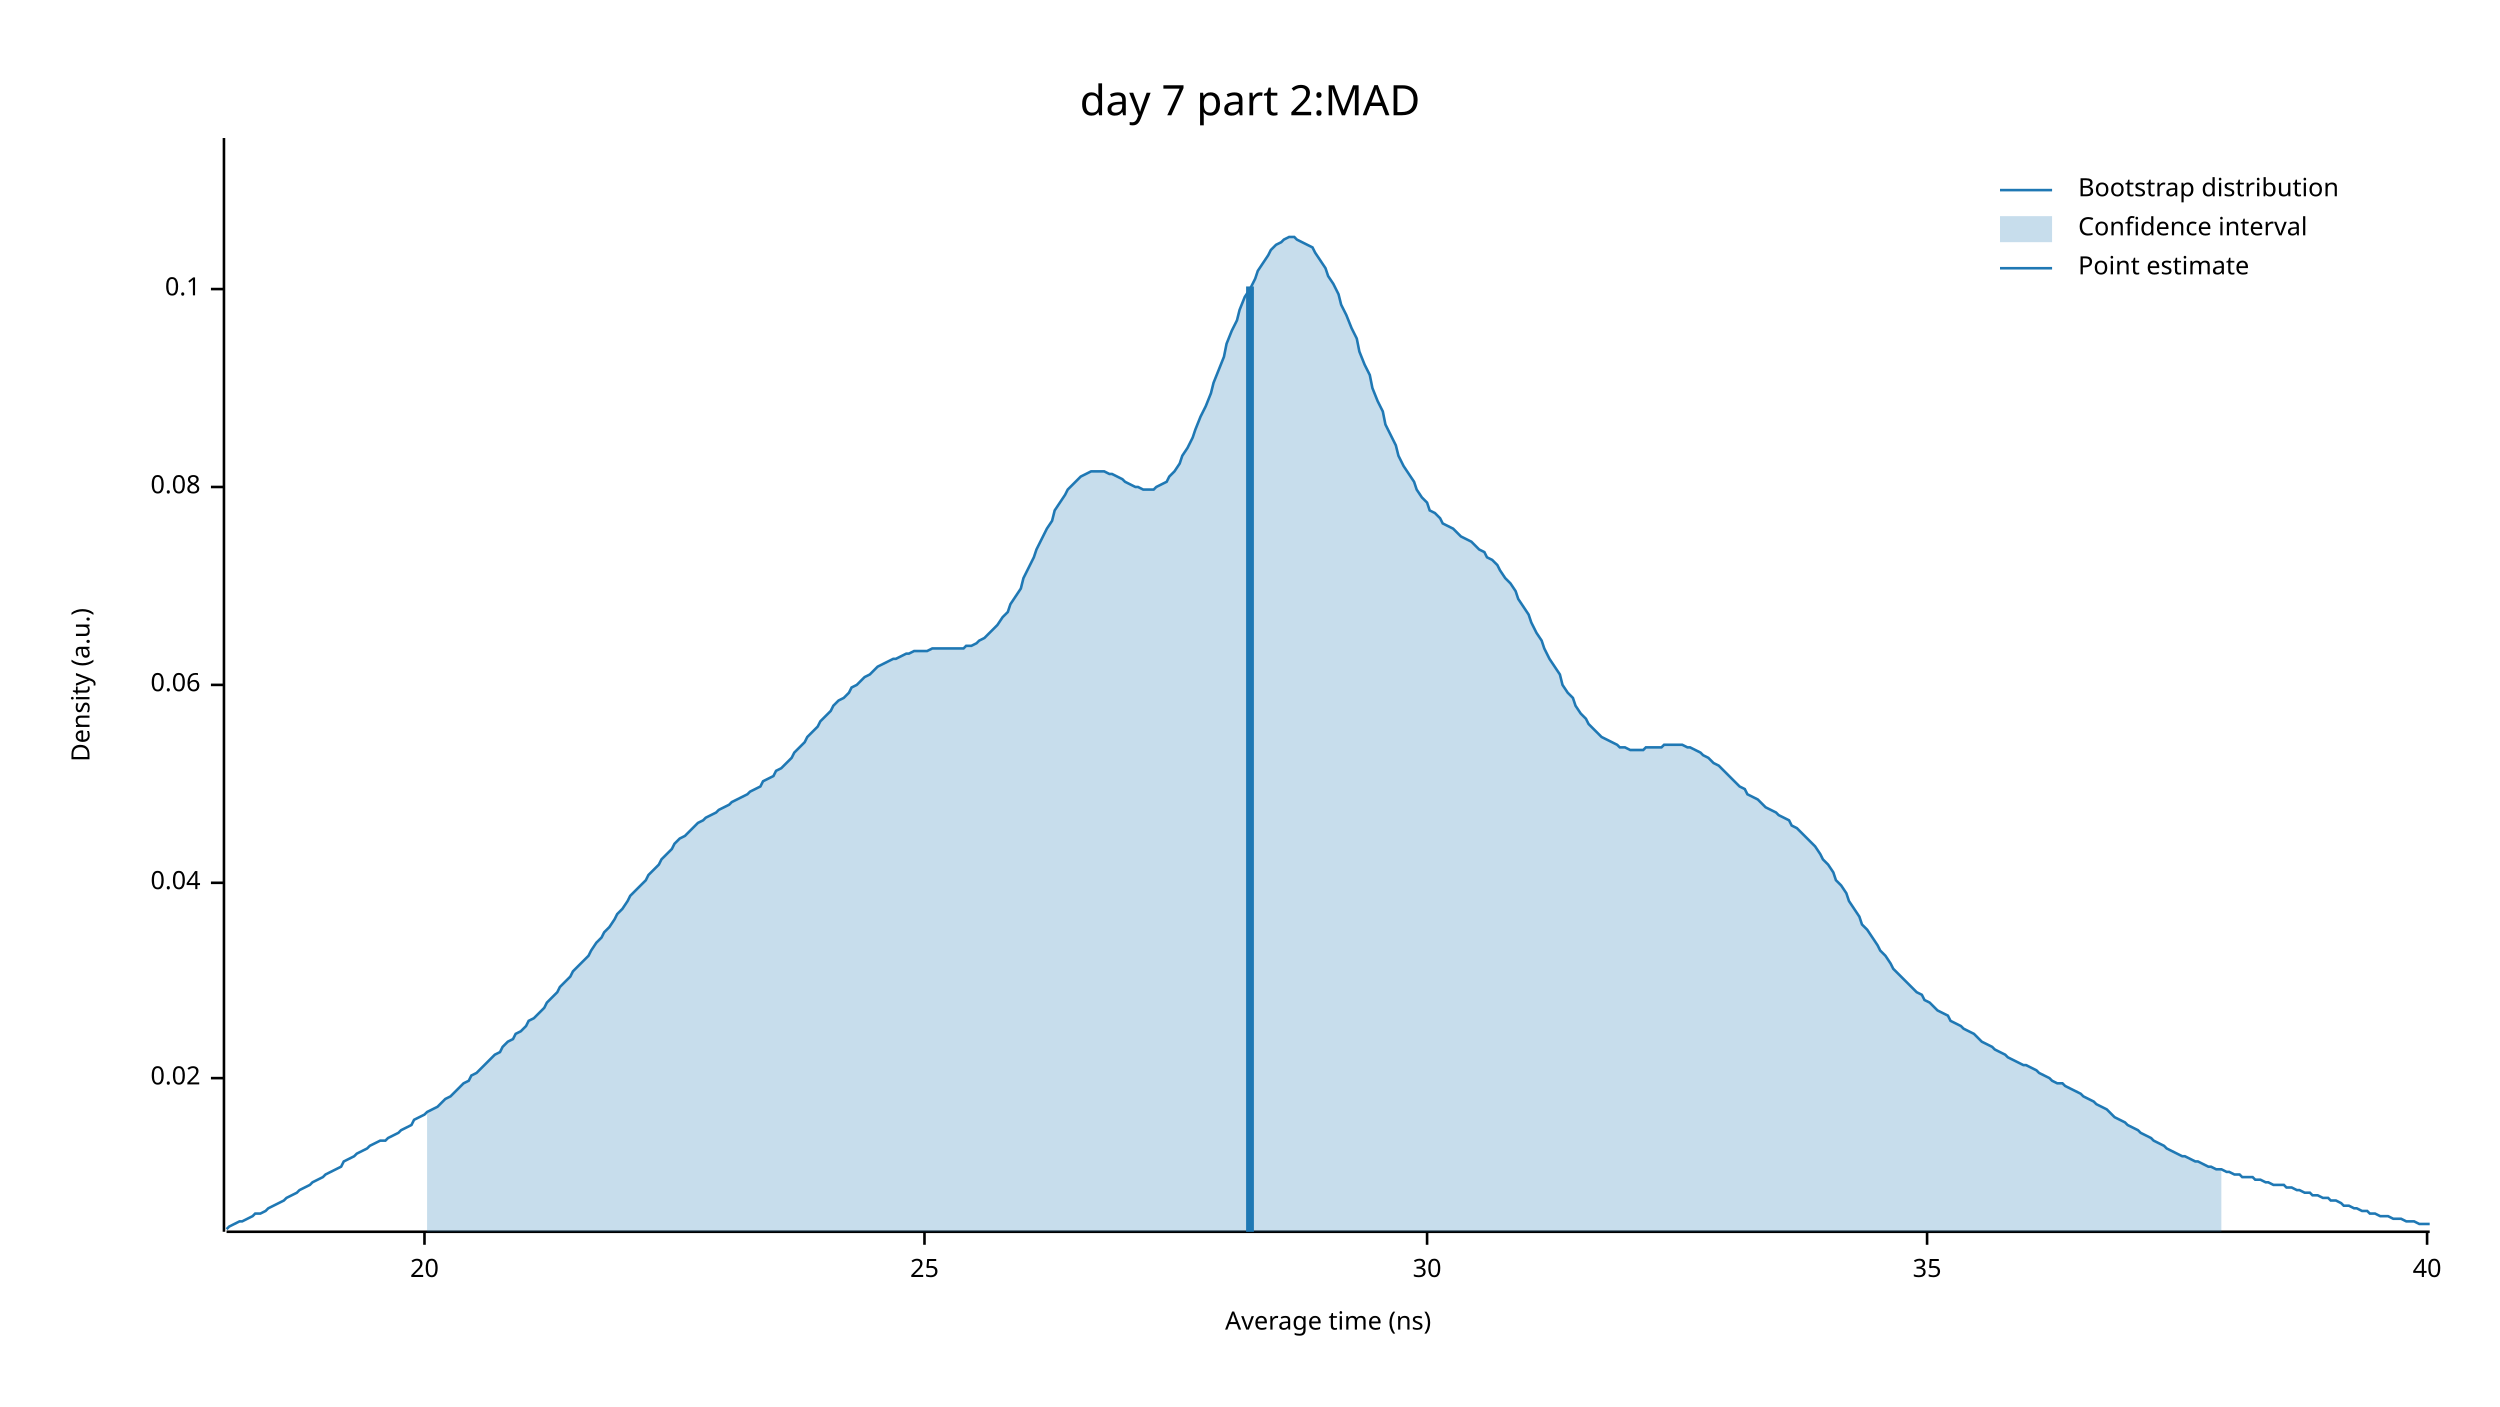
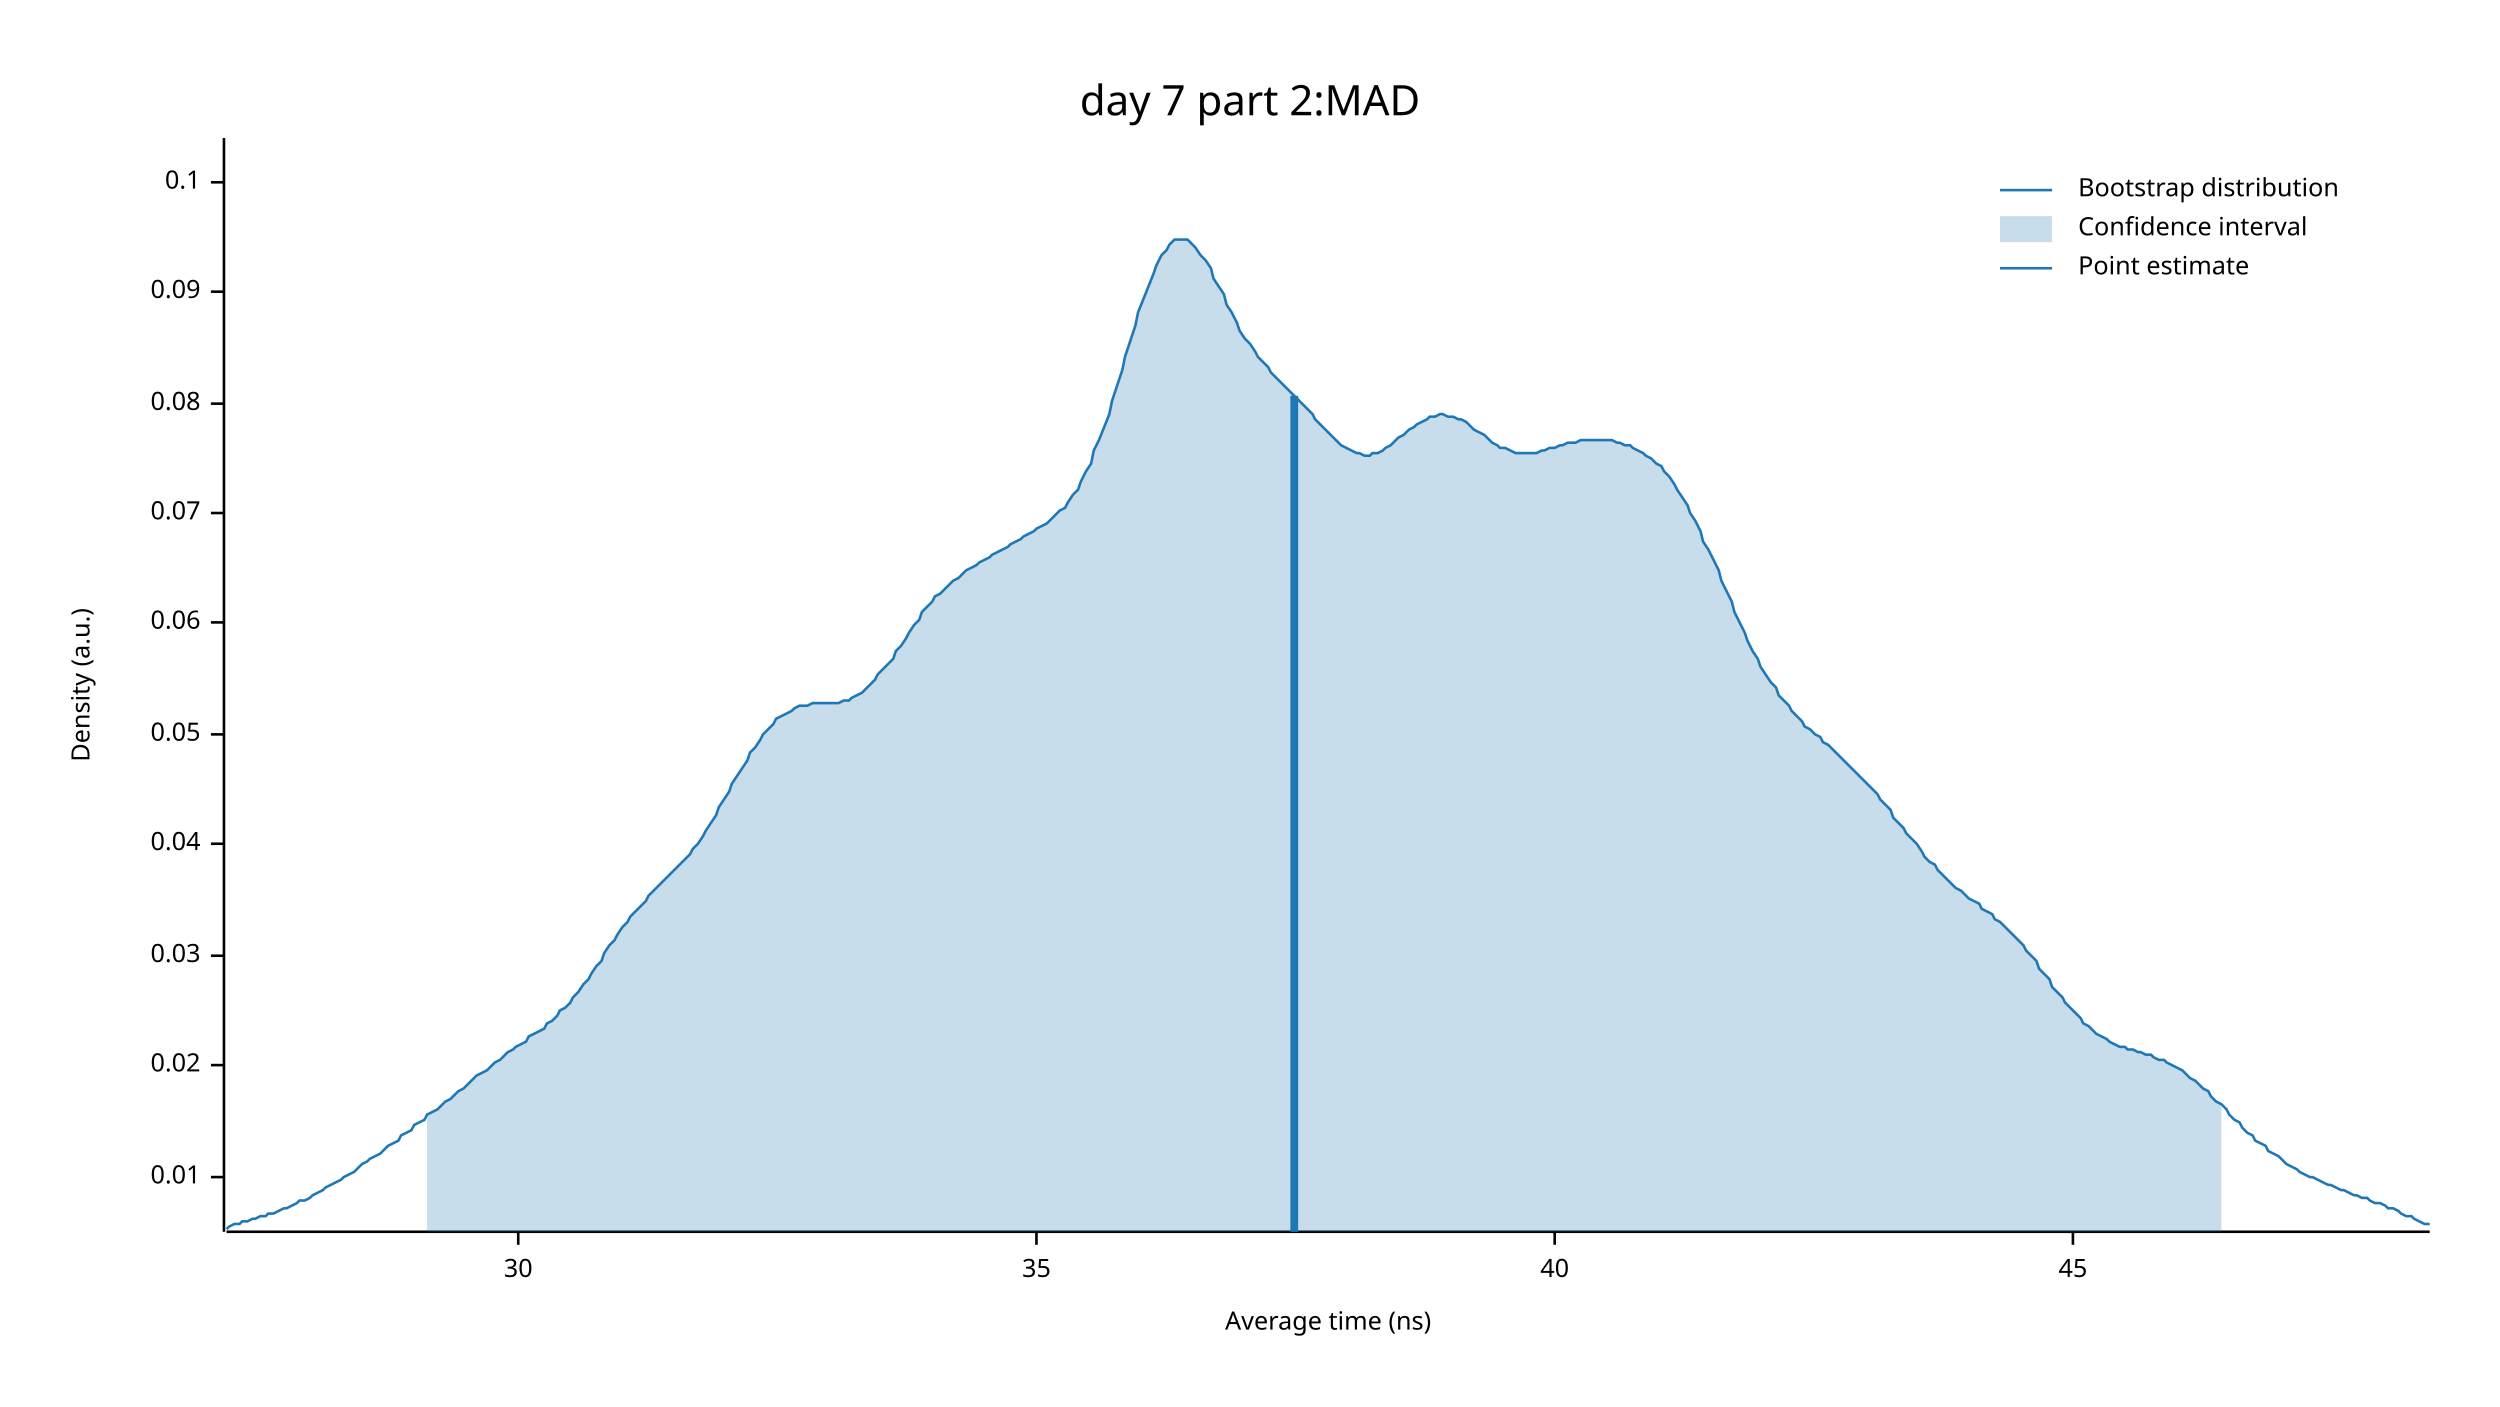
<svg xmlns="http://www.w3.org/2000/svg" width="960" height="540" viewBox="0 0 960 540">
  <text x="480" y="32" dy="0.76em" text-anchor="middle" font-family="sans-serif" font-size="16.129" opacity="1" fill="#000000">
day 7 part 2:MAD
</text>
  <text x="27" y="263" dy="0.76em" text-anchor="middle" font-family="sans-serif" font-size="9.677" opacity="1" fill="#000000" transform="rotate(270, 27, 263)">
Density (a.u.)
</text>
  <text x="510" y="513" dy="-0.5ex" text-anchor="middle" font-family="sans-serif" font-size="9.677" opacity="1" fill="#000000">
Average time (ns)
</text>
  <polyline fill="none" opacity="1" stroke="#000000" stroke-width="1" points="86,53 86,473 " />
-   <text x="77" y="414" dy="0.5ex" text-anchor="end" font-family="sans-serif" font-size="9.677" opacity="1" fill="#000000">
+   <text x="77" y="452" dy="0.5ex" text-anchor="end" font-family="sans-serif" font-size="9.677" opacity="1" fill="#000000">
+ 0.01
+ </text>
+   <polyline fill="none" opacity="1" stroke="#000000" stroke-width="1" points="81,452 86,452 " />
+   <text x="77" y="409" dy="0.5ex" text-anchor="end" font-family="sans-serif" font-size="9.677" opacity="1" fill="#000000">
0.02
</text>
-   <polyline fill="none" opacity="1" stroke="#000000" stroke-width="1" points="81,414 86,414 " />
-   <text x="77" y="339" dy="0.5ex" text-anchor="end" font-family="sans-serif" font-size="9.677" opacity="1" fill="#000000">
+   <polyline fill="none" opacity="1" stroke="#000000" stroke-width="1" points="81,409 86,409 " />
+   <text x="77" y="367" dy="0.5ex" text-anchor="end" font-family="sans-serif" font-size="9.677" opacity="1" fill="#000000">
+ 0.03
+ </text>
+   <polyline fill="none" opacity="1" stroke="#000000" stroke-width="1" points="81,367 86,367 " />
+   <text x="77" y="324" dy="0.5ex" text-anchor="end" font-family="sans-serif" font-size="9.677" opacity="1" fill="#000000">
0.04
</text>
-   <polyline fill="none" opacity="1" stroke="#000000" stroke-width="1" points="81,339 86,339 " />
-   <text x="77" y="263" dy="0.5ex" text-anchor="end" font-family="sans-serif" font-size="9.677" opacity="1" fill="#000000">
+   <polyline fill="none" opacity="1" stroke="#000000" stroke-width="1" points="81,324 86,324 " />
+   <text x="77" y="282" dy="0.5ex" text-anchor="end" font-family="sans-serif" font-size="9.677" opacity="1" fill="#000000">
+ 0.05
+ </text>
+   <polyline fill="none" opacity="1" stroke="#000000" stroke-width="1" points="81,282 86,282 " />
+   <text x="77" y="239" dy="0.5ex" text-anchor="end" font-family="sans-serif" font-size="9.677" opacity="1" fill="#000000">
0.06
</text>
-   <polyline fill="none" opacity="1" stroke="#000000" stroke-width="1" points="81,263 86,263 " />
-   <text x="77" y="187" dy="0.5ex" text-anchor="end" font-family="sans-serif" font-size="9.677" opacity="1" fill="#000000">
+   <polyline fill="none" opacity="1" stroke="#000000" stroke-width="1" points="81,239 86,239 " />
+   <text x="77" y="197" dy="0.5ex" text-anchor="end" font-family="sans-serif" font-size="9.677" opacity="1" fill="#000000">
+ 0.07
+ </text>
+   <polyline fill="none" opacity="1" stroke="#000000" stroke-width="1" points="81,197 86,197 " />
+   <text x="77" y="155" dy="0.5ex" text-anchor="end" font-family="sans-serif" font-size="9.677" opacity="1" fill="#000000">
0.08
</text>
-   <polyline fill="none" opacity="1" stroke="#000000" stroke-width="1" points="81,187 86,187 " />
-   <text x="77" y="111" dy="0.5ex" text-anchor="end" font-family="sans-serif" font-size="9.677" opacity="1" fill="#000000">
+   <polyline fill="none" opacity="1" stroke="#000000" stroke-width="1" points="81,155 86,155 " />
+   <text x="77" y="112" dy="0.5ex" text-anchor="end" font-family="sans-serif" font-size="9.677" opacity="1" fill="#000000">
+ 0.09
+ </text>
+   <polyline fill="none" opacity="1" stroke="#000000" stroke-width="1" points="81,112 86,112 " />
+   <text x="77" y="70" dy="0.5ex" text-anchor="end" font-family="sans-serif" font-size="9.677" opacity="1" fill="#000000">
0.1
</text>
-   <polyline fill="none" opacity="1" stroke="#000000" stroke-width="1" points="81,111 86,111 " />
+   <polyline fill="none" opacity="1" stroke="#000000" stroke-width="1" points="81,70 86,70 " />
  <polyline fill="none" opacity="1" stroke="#000000" stroke-width="1" points="87,473 933,473 " />
-   <text x="163" y="483" dy="0.76em" text-anchor="middle" font-family="sans-serif" font-size="9.677" opacity="1" fill="#000000">
- 20
- </text>
-   <polyline fill="none" opacity="1" stroke="#000000" stroke-width="1" points="163,473 163,478 " />
-   <text x="355" y="483" dy="0.76em" text-anchor="middle" font-family="sans-serif" font-size="9.677" opacity="1" fill="#000000">
- 25
- </text>
-   <polyline fill="none" opacity="1" stroke="#000000" stroke-width="1" points="355,473 355,478 " />
-   <text x="548" y="483" dy="0.76em" text-anchor="middle" font-family="sans-serif" font-size="9.677" opacity="1" fill="#000000">
+   <text x="199" y="483" dy="0.76em" text-anchor="middle" font-family="sans-serif" font-size="9.677" opacity="1" fill="#000000">
30
</text>
-   <polyline fill="none" opacity="1" stroke="#000000" stroke-width="1" points="548,473 548,478 " />
-   <text x="740" y="483" dy="0.76em" text-anchor="middle" font-family="sans-serif" font-size="9.677" opacity="1" fill="#000000">
+   <polyline fill="none" opacity="1" stroke="#000000" stroke-width="1" points="199,473 199,478 " />
+   <text x="398" y="483" dy="0.76em" text-anchor="middle" font-family="sans-serif" font-size="9.677" opacity="1" fill="#000000">
35
</text>
-   <polyline fill="none" opacity="1" stroke="#000000" stroke-width="1" points="740,473 740,478 " />
-   <text x="932" y="483" dy="0.76em" text-anchor="middle" font-family="sans-serif" font-size="9.677" opacity="1" fill="#000000">
+   <polyline fill="none" opacity="1" stroke="#000000" stroke-width="1" points="398,473 398,478 " />
+   <text x="597" y="483" dy="0.76em" text-anchor="middle" font-family="sans-serif" font-size="9.677" opacity="1" fill="#000000">
40
</text>
-   <polyline fill="none" opacity="1" stroke="#000000" stroke-width="1" points="932,473 932,478 " />
-   <polyline fill="none" opacity="1" stroke="#1F78B4" stroke-width="1" points="87,472 88,471 90,470 92,469 93,469 95,468 97,467 98,466 100,466 102,465 103,464 105,463 107,462 109,461 110,460 112,459 114,458 115,457 117,456 119,455 120,454 122,453 124,452 125,451 127,450 129,449 131,448 132,446 134,445 136,444 137,443 139,442 141,441 142,440 144,439 146,438 148,438 149,437 151,436 153,435 154,434 156,433 158,432 159,430 161,429 163,428 164,427 166,426 168,425 170,423 171,422 173,421 175,419 176,418 178,416 180,415 181,413 183,412 185,410 187,408 188,407 190,405 192,404 193,402 195,400 197,399 198,397 200,396 202,394 203,392 205,391 207,389 209,387 210,385 212,383 214,381 215,379 217,377 219,375 220,373 222,371 224,369 226,367 227,365 229,362 231,360 232,358 234,356 236,353 237,351 239,349 241,346 242,344 244,342 246,340 248,338 249,336 251,334 253,332 254,330 256,328 258,326 259,324 261,322 263,321 265,319 266,318 268,316 270,315 271,314 273,313 275,312 276,311 278,310 280,309 281,308 283,307 285,306 287,305 288,304 290,303 292,302 293,300 295,299 297,298 298,296 300,295 302,293 304,291 305,289 307,287 309,285 310,283 312,281 314,279 315,277 317,275 319,273 320,271 322,269 324,268 326,266 327,264 329,263 331,261 332,260 334,259 336,257 337,256 339,255 341,254 343,253 344,253 346,252 348,251 349,251 351,250 353,250 354,250 356,250 358,249 359,249 361,249 363,249 365,249 366,249 368,249 370,249 371,248 373,248 375,247 376,246 378,245 380,243 381,242 383,240 385,237 387,235 388,232 390,229 392,226 393,222 395,218 397,214 398,211 400,207 402,203 404,200 405,196 407,193 409,190 410,188 412,186 414,184 415,183 417,182 419,181 420,181 422,181 424,181 426,182 427,182 429,183 431,184 432,185 434,186 436,187 437,187 439,188 441,188 443,188 444,187 446,186 448,185 449,183 451,181 453,178 454,175 456,172 458,168 459,165 461,160 463,156 465,151 466,147 468,142 470,137 471,132 473,127 475,123 476,119 478,114 480,111 482,107 483,104 485,101 487,98 488,96 490,94 492,93 493,92 495,91 497,91 498,92 500,93 502,94 504,95 505,97 507,100 509,103 510,106 512,109 514,113 515,117 517,121 519,126 521,130 522,135 524,140 526,144 527,149 529,154 531,158 532,163 534,167 536,171 537,175 539,179 541,182 543,185 544,188 546,191 548,193 549,196 551,197 553,199 554,201 556,202 558,203 560,205 561,206 563,207 565,208 566,209 568,211 570,212 571,214 573,215 575,217 576,219 578,222 580,224 582,227 583,230 585,233 587,236 588,239 590,243 592,246 593,249 595,253 597,256 599,259 600,263 602,266 604,268 605,271 607,274 609,276 610,278 612,280 614,282 615,283 617,284 619,285 621,286 622,287 624,287 626,288 627,288 629,288 631,288 632,287 634,287 636,287 638,287 639,286 641,286 643,286 644,286 646,286 648,287 649,287 651,288 653,289 654,290 656,291 658,293 660,294 661,295 663,297 665,299 666,300 668,302 670,303 671,305 673,306 675,307 676,308 678,310 680,311 682,312 683,313 685,314 687,315 688,317 690,318 692,320 693,321 695,323 697,325 699,328 700,330 702,332 704,335 705,338 707,340 709,343 710,346 712,349 714,352 715,355 717,357 719,360 721,363 722,365 724,367 726,370 727,372 729,374 731,376 732,377 734,379 736,381 738,382 739,384 741,385 743,387 744,388 746,389 748,390 749,392 751,393 753,394 754,395 756,396 758,397 760,399 761,400 763,401 765,402 766,403 768,404 770,405 771,406 773,407 775,408 777,409 778,409 780,410 782,411 783,412 785,413 787,414 788,415 790,416 792,416 793,417 795,418 797,419 799,420 800,421 802,422 804,423 805,424 807,425 809,426 810,427 812,429 814,430 816,431 817,432 819,433 821,434 822,435 824,436 826,437 827,438 829,439 831,440 832,441 834,442 836,443 838,444 839,444 841,445 843,446 844,446 846,447 848,448 849,448 851,449 853,449 855,450 856,450 858,451 860,451 861,452 863,452 865,452 866,453 868,453 870,454 871,454 873,455 875,455 877,455 878,456 880,456 882,457 883,457 885,458 887,458 888,459 890,459 892,460 894,460 895,461 897,461 899,462 900,463 902,463 904,464 905,464 907,465 909,465 910,466 912,466 914,467 916,467 917,467 919,468 921,468 922,468 924,469 926,469 927,469 929,470 931,470 933,470 " />
-   <polygon opacity="0.25" fill="#1F78B4" points="164,427 166,426 168,425 170,423 171,422 173,421 175,419 176,418 178,416 180,415 181,413 183,412 185,410 187,408 188,407 190,405 192,404 193,402 195,400 197,399 198,397 200,396 202,394 203,392 205,391 207,389 209,387 210,385 212,383 214,381 215,379 217,377 219,375 220,373 222,371 224,369 226,367 227,365 229,362 231,360 232,358 234,356 236,353 237,351 239,349 241,346 242,344 244,342 246,340 248,338 249,336 251,334 253,332 254,330 256,328 258,326 259,324 261,322 263,321 265,319 266,318 268,316 270,315 271,314 273,313 275,312 276,311 278,310 280,309 281,308 283,307 285,306 287,305 288,304 290,303 292,302 293,300 295,299 297,298 298,296 300,295 302,293 304,291 305,289 307,287 309,285 310,283 312,281 314,279 315,277 317,275 319,273 320,271 322,269 324,268 326,266 327,264 329,263 331,261 332,260 334,259 336,257 337,256 339,255 341,254 343,253 344,253 346,252 348,251 349,251 351,250 353,250 354,250 356,250 358,249 359,249 361,249 363,249 365,249 366,249 368,249 370,249 371,248 373,248 375,247 376,246 378,245 380,243 381,242 383,240 385,237 387,235 388,232 390,229 392,226 393,222 395,218 397,214 398,211 400,207 402,203 404,200 405,196 407,193 409,190 410,188 412,186 414,184 415,183 417,182 419,181 420,181 422,181 424,181 426,182 427,182 429,183 431,184 432,185 434,186 436,187 437,187 439,188 441,188 443,188 444,187 446,186 448,185 449,183 451,181 453,178 454,175 456,172 458,168 459,165 461,160 463,156 465,151 466,147 468,142 470,137 471,132 473,127 475,123 476,119 478,114 480,111 482,107 483,104 485,101 487,98 488,96 490,94 492,93 493,92 495,91 497,91 498,92 500,93 502,94 504,95 505,97 507,100 509,103 510,106 512,109 514,113 515,117 517,121 519,126 521,130 522,135 524,140 526,144 527,149 529,154 531,158 532,163 534,167 536,171 537,175 539,179 541,182 543,185 544,188 546,191 548,193 549,196 551,197 553,199 554,201 556,202 558,203 560,205 561,206 563,207 565,208 566,209 568,211 570,212 571,214 573,215 575,217 576,219 578,222 580,224 582,227 583,230 585,233 587,236 588,239 590,243 592,246 593,249 595,253 597,256 599,259 600,263 602,266 604,268 605,271 607,274 609,276 610,278 612,280 614,282 615,283 617,284 619,285 621,286 622,287 624,287 626,288 627,288 629,288 631,288 632,287 634,287 636,287 638,287 639,286 641,286 643,286 644,286 646,286 648,287 649,287 651,288 653,289 654,290 656,291 658,293 660,294 661,295 663,297 665,299 666,300 668,302 670,303 671,305 673,306 675,307 676,308 678,310 680,311 682,312 683,313 685,314 687,315 688,317 690,318 692,320 693,321 695,323 697,325 699,328 700,330 702,332 704,335 705,338 707,340 709,343 710,346 712,349 714,352 715,355 717,357 719,360 721,363 722,365 724,367 726,370 727,372 729,374 731,376 732,377 734,379 736,381 738,382 739,384 741,385 743,387 744,388 746,389 748,390 749,392 751,393 753,394 754,395 756,396 758,397 760,399 761,400 763,401 765,402 766,403 768,404 770,405 771,406 773,407 775,408 777,409 778,409 780,410 782,411 783,412 785,413 787,414 788,415 790,416 792,416 793,417 795,418 797,419 799,420 800,421 802,422 804,423 805,424 807,425 809,426 810,427 812,429 814,430 816,431 817,432 819,433 821,434 822,435 824,436 826,437 827,438 829,439 831,440 832,441 834,442 836,443 838,444 839,444 841,445 843,446 844,446 846,447 848,448 849,448 851,449 853,449 853,473 164,473 " />
-   <polyline fill="none" opacity="1" stroke="#1F78B4" stroke-width="3" points="480,473 480,110 " />
+   <polyline fill="none" opacity="1" stroke="#000000" stroke-width="1" points="597,473 597,478 " />
+   <text x="796" y="483" dy="0.76em" text-anchor="middle" font-family="sans-serif" font-size="9.677" opacity="1" fill="#000000">
+ 45
+ </text>
+   <polyline fill="none" opacity="1" stroke="#000000" stroke-width="1" points="796,473 796,478 " />
+   <polyline fill="none" opacity="1" stroke="#1F78B4" stroke-width="1" points="87,472 88,471 90,470 92,470 93,469 95,469 97,468 98,468 100,467 102,467 103,466 105,466 107,465 109,464 110,464 112,463 114,462 115,461 117,461 119,460 120,459 122,458 124,457 125,456 127,455 129,454 131,453 132,452 134,451 136,450 137,449 139,447 141,446 142,445 144,444 146,443 148,441 149,440 151,439 153,438 154,436 156,435 158,434 159,432 161,431 163,430 164,428 166,427 168,426 170,424 171,423 173,422 175,420 176,419 178,418 180,416 181,415 183,413 185,412 187,411 188,410 190,408 192,407 193,406 195,404 197,403 198,402 200,401 202,400 203,398 205,397 207,396 209,395 210,393 212,392 214,390 215,388 217,387 219,385 220,383 222,381 224,378 226,376 227,374 229,371 231,369 232,366 234,363 236,361 237,359 239,356 241,354 242,352 244,350 246,348 248,346 249,344 251,342 253,340 254,339 256,337 258,335 259,334 261,332 263,330 265,328 266,326 268,324 270,321 271,319 273,316 275,313 276,310 278,307 280,304 281,301 283,298 285,295 287,292 288,289 290,287 292,284 293,282 295,280 297,278 298,276 300,275 302,274 304,273 305,272 307,271 309,271 310,271 312,270 314,270 315,270 317,270 319,270 320,270 322,270 324,269 326,269 327,268 329,267 331,266 332,265 334,263 336,261 337,259 339,257 341,255 343,253 344,250 346,248 348,245 349,243 351,240 353,238 354,235 356,233 358,231 359,229 361,228 363,226 365,224 366,223 368,222 370,220 371,219 373,218 375,217 376,216 378,215 380,214 381,213 383,212 385,211 387,210 388,209 390,208 392,207 393,206 395,205 397,204 398,203 400,202 402,201 404,199 405,198 407,196 409,195 410,193 412,190 414,188 415,185 417,181 419,178 420,173 422,169 424,164 426,159 427,154 429,148 431,142 432,137 434,131 436,125 437,120 439,115 441,110 443,105 444,102 446,98 448,96 449,94 451,92 453,92 454,92 456,92 458,94 459,95 461,98 463,100 465,103 466,107 468,110 470,113 471,117 473,120 475,124 476,127 478,130 480,132 482,135 483,137 485,139 487,141 488,143 490,145 492,147 493,148 495,150 497,152 498,153 500,155 502,157 504,159 505,161 507,163 509,165 510,166 512,168 514,170 515,171 517,172 519,173 521,174 522,174 524,175 526,175 527,174 529,174 531,173 532,172 534,171 536,169 537,168 539,167 541,165 543,164 544,163 546,162 548,161 549,160 551,160 553,159 554,159 556,160 558,160 560,161 561,161 563,162 565,164 566,165 568,166 570,167 571,168 573,170 575,171 576,172 578,172 580,173 582,174 583,174 585,174 587,174 588,174 590,174 592,173 593,173 595,172 597,172 599,171 600,171 602,170 604,170 605,170 607,169 609,169 610,169 612,169 614,169 615,169 617,169 619,169 621,170 622,170 624,171 626,171 627,172 629,173 631,174 632,175 634,176 636,178 638,179 639,181 641,183 643,186 644,188 646,191 648,194 649,197 651,200 653,204 654,208 656,211 658,215 660,219 661,223 663,227 665,231 666,235 668,239 670,243 671,246 673,250 675,253 676,256 678,259 680,262 682,264 683,267 685,269 687,271 688,273 690,275 692,277 693,279 695,280 697,282 699,283 700,285 702,286 704,288 705,289 707,291 709,293 710,294 712,296 714,298 715,299 717,301 719,303 721,305 722,307 724,309 726,311 727,314 729,316 731,318 732,320 734,322 736,324 738,327 739,329 741,331 743,332 744,334 746,336 748,338 749,339 751,341 753,342 754,343 756,345 758,346 760,347 761,349 763,350 765,351 766,353 768,354 770,356 771,357 773,359 775,361 777,363 778,365 780,367 782,369 783,372 785,374 787,376 788,379 790,381 792,383 793,385 795,387 797,389 799,391 800,393 802,394 804,396 805,397 807,398 809,399 810,400 812,401 814,402 816,402 817,403 819,403 821,404 822,404 824,405 826,405 827,406 829,407 831,407 832,408 834,409 836,410 838,411 839,412 841,414 843,415 844,416 846,418 848,419 849,421 851,423 853,424 855,426 856,428 858,430 860,431 861,433 863,435 865,436 866,438 868,439 870,440 871,442 873,443 875,444 877,446 878,447 880,448 882,449 883,450 885,451 887,452 888,452 890,453 892,454 894,455 895,455 897,456 899,457 900,457 902,458 904,459 905,459 907,460 909,460 910,461 912,462 914,462 916,463 917,464 919,464 921,465 922,466 924,467 926,467 927,468 929,469 931,470 933,470 " />
+   <polygon opacity="0.25" fill="#1F78B4" points="164,428 166,427 168,426 170,424 171,423 173,422 175,420 176,419 178,418 180,416 181,415 183,413 185,412 187,411 188,410 190,408 192,407 193,406 195,404 197,403 198,402 200,401 202,400 203,398 205,397 207,396 209,395 210,393 212,392 214,390 215,388 217,387 219,385 220,383 222,381 224,378 226,376 227,374 229,371 231,369 232,366 234,363 236,361 237,359 239,356 241,354 242,352 244,350 246,348 248,346 249,344 251,342 253,340 254,339 256,337 258,335 259,334 261,332 263,330 265,328 266,326 268,324 270,321 271,319 273,316 275,313 276,310 278,307 280,304 281,301 283,298 285,295 287,292 288,289 290,287 292,284 293,282 295,280 297,278 298,276 300,275 302,274 304,273 305,272 307,271 309,271 310,271 312,270 314,270 315,270 317,270 319,270 320,270 322,270 324,269 326,269 327,268 329,267 331,266 332,265 334,263 336,261 337,259 339,257 341,255 343,253 344,250 346,248 348,245 349,243 351,240 353,238 354,235 356,233 358,231 359,229 361,228 363,226 365,224 366,223 368,222 370,220 371,219 373,218 375,217 376,216 378,215 380,214 381,213 383,212 385,211 387,210 388,209 390,208 392,207 393,206 395,205 397,204 398,203 400,202 402,201 404,199 405,198 407,196 409,195 410,193 412,190 414,188 415,185 417,181 419,178 420,173 422,169 424,164 426,159 427,154 429,148 431,142 432,137 434,131 436,125 437,120 439,115 441,110 443,105 444,102 446,98 448,96 449,94 451,92 453,92 454,92 456,92 458,94 459,95 461,98 463,100 465,103 466,107 468,110 470,113 471,117 473,120 475,124 476,127 478,130 480,132 482,135 483,137 485,139 487,141 488,143 490,145 492,147 493,148 495,150 497,152 498,153 500,155 502,157 504,159 505,161 507,163 509,165 510,166 512,168 514,170 515,171 517,172 519,173 521,174 522,174 524,175 526,175 527,174 529,174 531,173 532,172 534,171 536,169 537,168 539,167 541,165 543,164 544,163 546,162 548,161 549,160 551,160 553,159 554,159 556,160 558,160 560,161 561,161 563,162 565,164 566,165 568,166 570,167 571,168 573,170 575,171 576,172 578,172 580,173 582,174 583,174 585,174 587,174 588,174 590,174 592,173 593,173 595,172 597,172 599,171 600,171 602,170 604,170 605,170 607,169 609,169 610,169 612,169 614,169 615,169 617,169 619,169 621,170 622,170 624,171 626,171 627,172 629,173 631,174 632,175 634,176 636,178 638,179 639,181 641,183 643,186 644,188 646,191 648,194 649,197 651,200 653,204 654,208 656,211 658,215 660,219 661,223 663,227 665,231 666,235 668,239 670,243 671,246 673,250 675,253 676,256 678,259 680,262 682,264 683,267 685,269 687,271 688,273 690,275 692,277 693,279 695,280 697,282 699,283 700,285 702,286 704,288 705,289 707,291 709,293 710,294 712,296 714,298 715,299 717,301 719,303 721,305 722,307 724,309 726,311 727,314 729,316 731,318 732,320 734,322 736,324 738,327 739,329 741,331 743,332 744,334 746,336 748,338 749,339 751,341 753,342 754,343 756,345 758,346 760,347 761,349 763,350 765,351 766,353 768,354 770,356 771,357 773,359 775,361 777,363 778,365 780,367 782,369 783,372 785,374 787,376 788,379 790,381 792,383 793,385 795,387 797,389 799,391 800,393 802,394 804,396 805,397 807,398 809,399 810,400 812,401 814,402 816,402 817,403 819,403 821,404 822,404 824,405 826,405 827,406 829,407 831,407 832,408 834,409 836,410 838,411 839,412 841,414 843,415 844,416 846,418 848,419 849,421 851,423 853,424 853,473 164,473 " />
+   <polyline fill="none" opacity="1" stroke="#1F78B4" stroke-width="3" points="497,473 497,152 " />
  <text x="798" y="68" dy="0.76em" text-anchor="start" font-family="sans-serif" font-size="9.677" opacity="1" fill="#000000">
Bootstrap distribution
</text>
  <text x="798" y="83" dy="0.76em" text-anchor="start" font-family="sans-serif" font-size="9.677" opacity="1" fill="#000000">
Confidence interval
</text>
  <text x="798" y="98" dy="0.76em" text-anchor="start" font-family="sans-serif" font-size="9.677" opacity="1" fill="#000000">
Point estimate
</text>
  <polyline fill="none" opacity="1" stroke="#1F78B4" stroke-width="1" points="768,73 788,73 " />
  <rect x="768" y="83" width="20" height="10" opacity="0.25" fill="#1F78B4" stroke="none" />
  <polyline fill="none" opacity="1" stroke="#1F78B4" stroke-width="1" points="768,103 788,103 " />
</svg>
